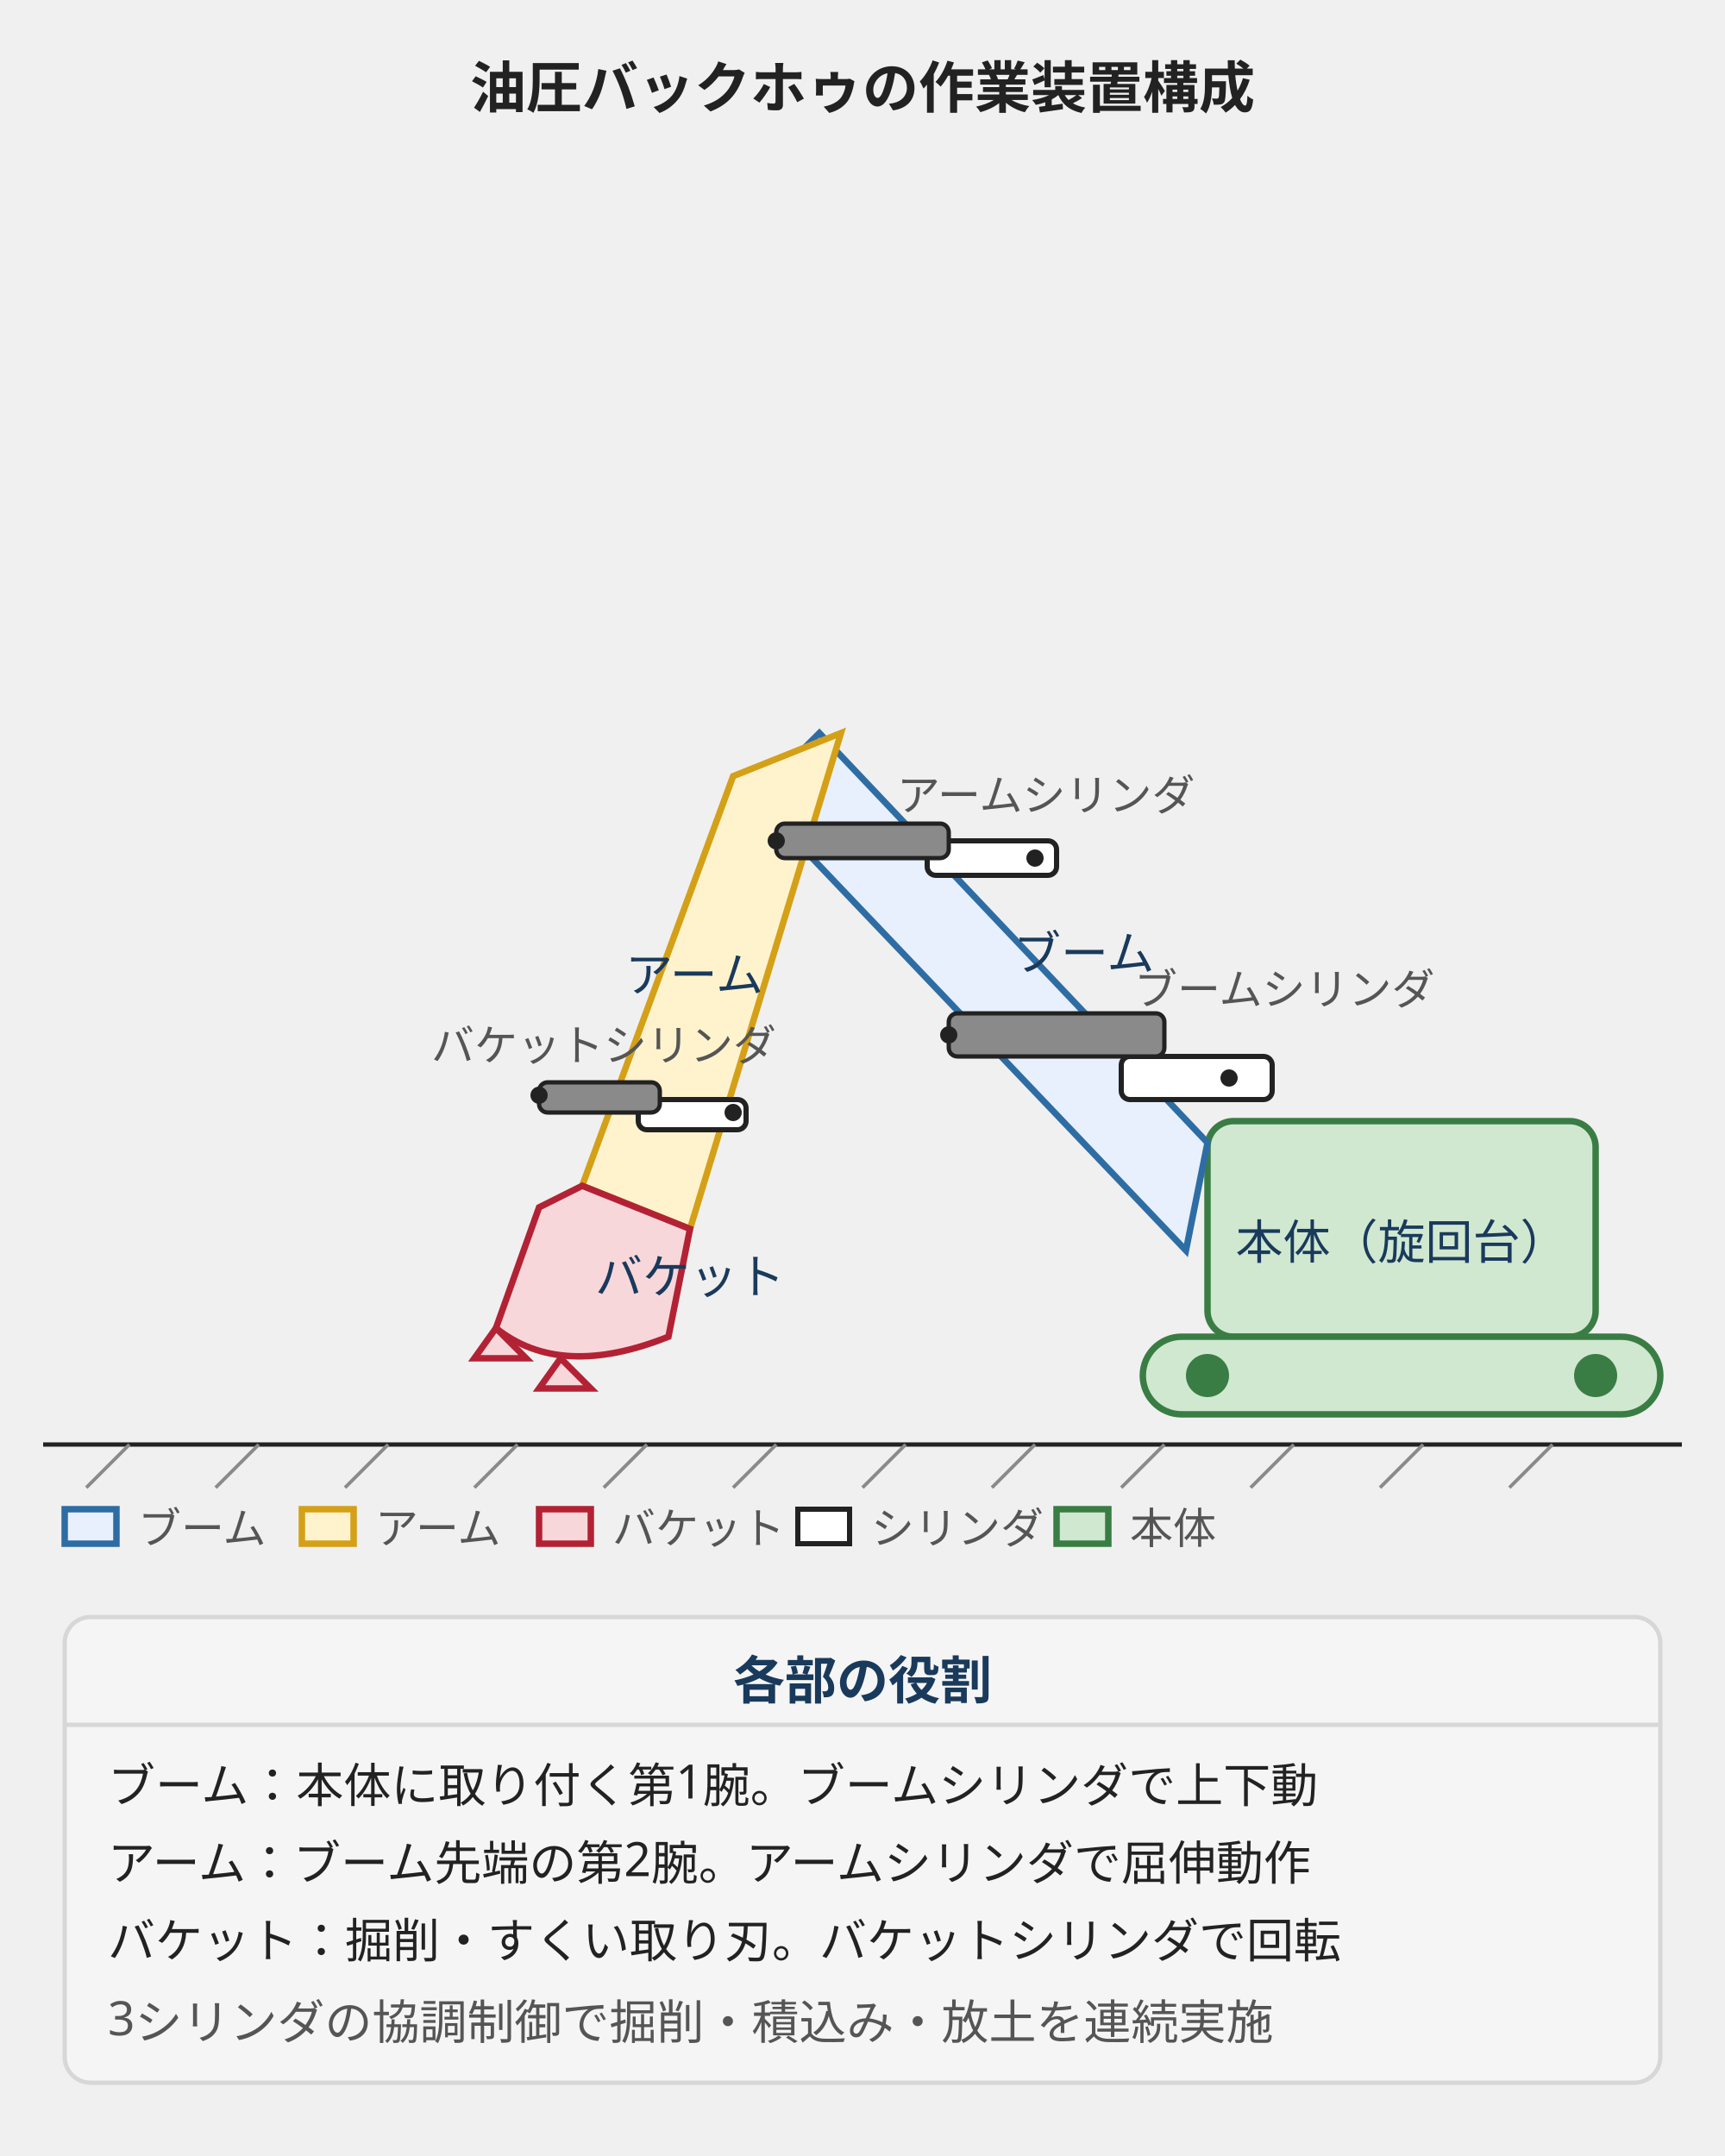
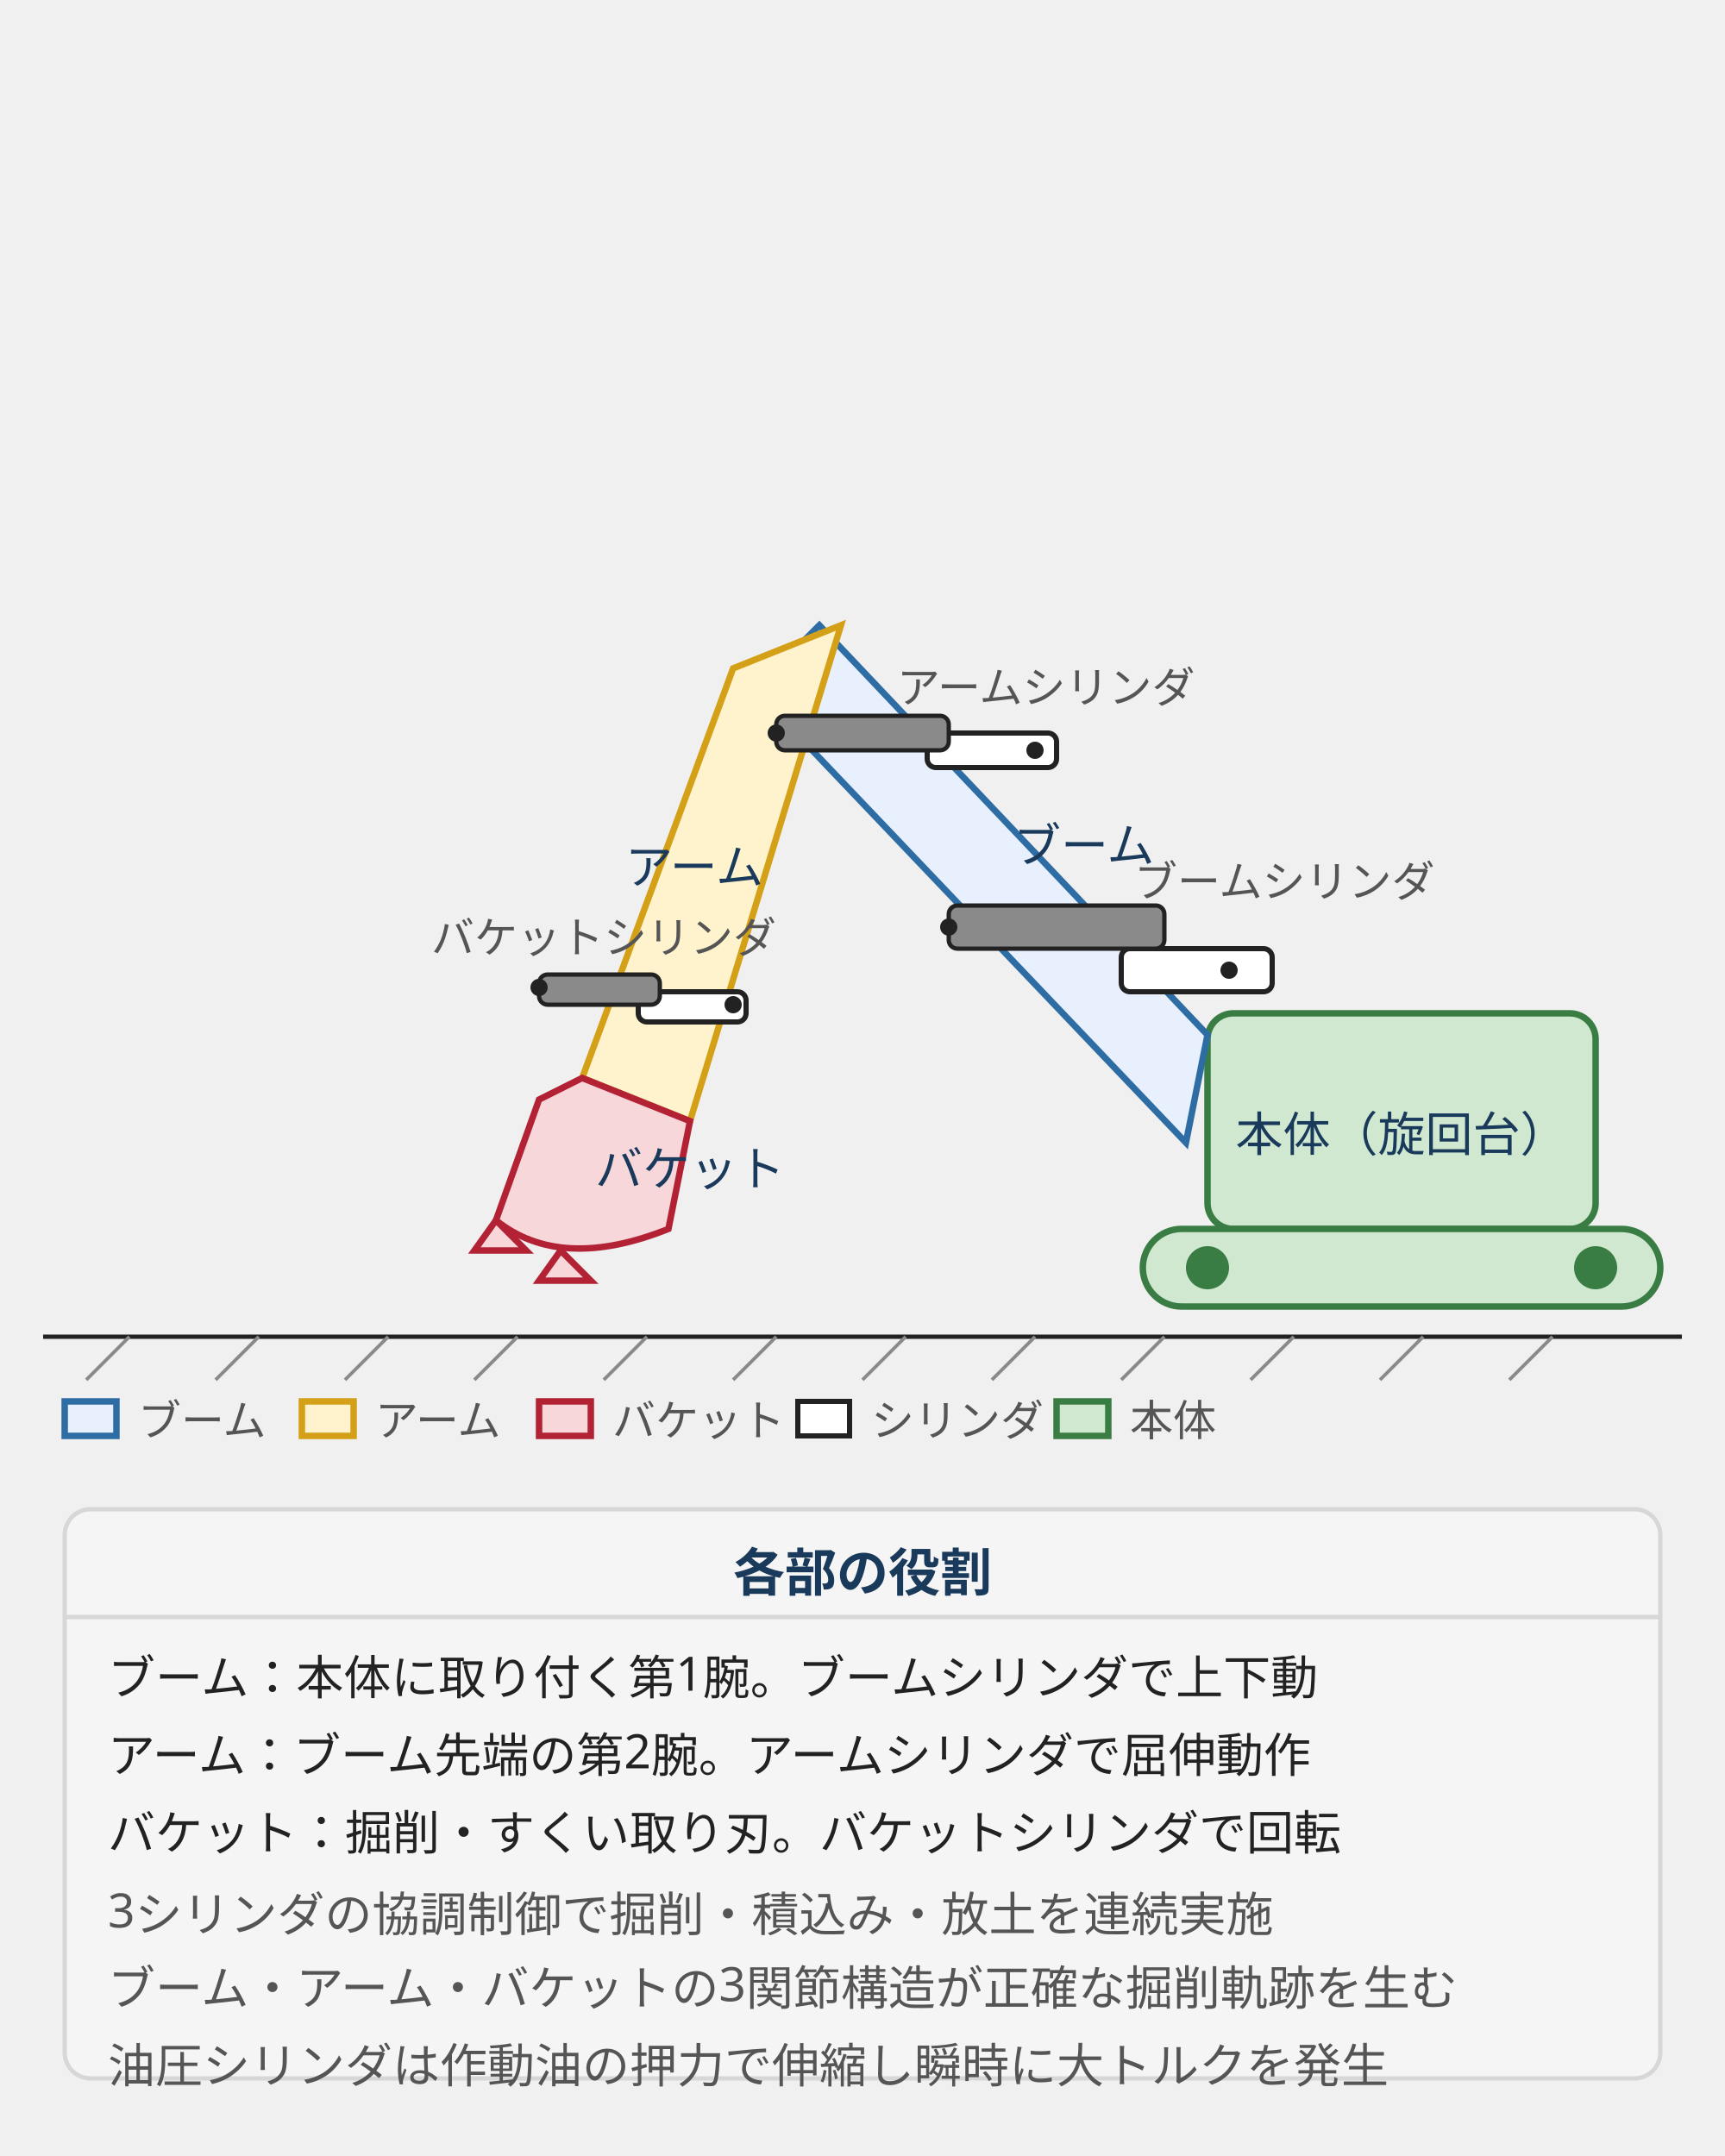
<svg xmlns="http://www.w3.org/2000/svg" viewBox="0 0 400 500" style="max-width:400px;width:100%" role="img" aria-label="油圧バックホゥの作業装置構成。ブーム・アーム・バケットとブームシリンダ・アームシリンダ・バケットシリンダの配置、および本体（旋回台）との接続を示す側面図">
  <style>
    text { font-family: "Hiragino Sans", "Yu Gothic", sans-serif; }
    .body { fill: #d0e8d0; stroke: #3a7d44; stroke-width: 1.5; }
    .boom { fill: #e8f0fe; stroke: #2e6da4; stroke-width: 1.5; }
    .arm { fill: #fff3cd; stroke: #d4a017; stroke-width: 1.5; }
    .bucket { fill: #f8d7da; stroke: #b22234; stroke-width: 1.5; }
    .cylinder { fill: #ffffff; stroke: #222; stroke-width: 1.2; }
    .piston { fill: #8a8a8a; stroke: #222; stroke-width: 1; }
    .pin { fill: #222; }
    .label { font-size: 11px; fill: #1a3a5c; }
    .annot { font-size: 10px; fill: #555; }
  </style>
-   <line x1="10" y1="335" x2="390" y2="335" stroke="#222" stroke-width="1" />
+   <line x1="10" y1="310" x2="390" y2="310" stroke="#222" stroke-width="1" />
  <g stroke="#8a8a8a" stroke-width="0.8">
-     <line x1="30" y1="335" x2="20" y2="345" />
-     <line x1="60" y1="335" x2="50" y2="345" />
-     <line x1="90" y1="335" x2="80" y2="345" />
-     <line x1="120" y1="335" x2="110" y2="345" />
-     <line x1="150" y1="335" x2="140" y2="345" />
-     <line x1="180" y1="335" x2="170" y2="345" />
-     <line x1="210" y1="335" x2="200" y2="345" />
-     <line x1="240" y1="335" x2="230" y2="345" />
-     <line x1="270" y1="335" x2="260" y2="345" />
-     <line x1="300" y1="335" x2="290" y2="345" />
-     <line x1="330" y1="335" x2="320" y2="345" />
-     <line x1="360" y1="335" x2="350" y2="345" />
+     <line x1="30" y1="310" x2="20" y2="320" />
+     <line x1="60" y1="310" x2="50" y2="320" />
+     <line x1="90" y1="310" x2="80" y2="320" />
+     <line x1="120" y1="310" x2="110" y2="320" />
+     <line x1="150" y1="310" x2="140" y2="320" />
+     <line x1="180" y1="310" x2="170" y2="320" />
+     <line x1="210" y1="310" x2="200" y2="320" />
+     <line x1="240" y1="310" x2="230" y2="320" />
+     <line x1="270" y1="310" x2="260" y2="320" />
+     <line x1="300" y1="310" x2="290" y2="320" />
+     <line x1="330" y1="310" x2="320" y2="320" />
+     <line x1="360" y1="310" x2="350" y2="320" />
  </g>
-   <rect x="280" y="260" width="90" height="50" rx="6" class="body" />
-   <text x="325" y="292" class="label" text-anchor="middle">本体（旋回台）</text>
-   <rect x="265" y="310" width="120" height="18" rx="9" class="body" />
-   <circle cx="280" cy="319" r="5" fill="#3a7d44" />
-   <circle cx="370" cy="319" r="5" fill="#3a7d44" />
-   <polygon points="280,265 190,170 175,185 275,290" class="boom" />
-   <text x="235" y="225" class="label">ブーム</text>
-   <rect x="260" y="245" width="35" height="10" rx="2" class="cylinder" />
-   <rect x="220" y="235" width="50" height="10" rx="2" class="piston" />
-   <circle cx="220" cy="240" r="2" class="pin" />
-   <circle cx="285" cy="250" r="2" class="pin" />
-   <text x="263" y="233" class="annot">ブームシリンダ</text>
-   <polygon points="195,170 170,180 135,275 160,285" class="arm" />
-   <text x="145" y="230" class="label">アーム</text>
-   <rect x="215" y="195" width="30" height="8" rx="2" class="cylinder" />
-   <rect x="180" y="191" width="40" height="8" rx="2" class="piston" />
-   <circle cx="180" cy="195" r="2" class="pin" />
-   <circle cx="240" cy="199" r="2" class="pin" />
-   <text x="208" y="188" class="annot">アームシリンダ</text>
-   <path d="M 135 275 L 160 285 L 155 310 Q 130 320 115 308 L 125 280 Z" class="bucket" />
-   <text x="138" y="300" class="label">バケット</text>
-   <polygon points="115,308 110,315 122,315" class="bucket" />
-   <polygon points="130,315 125,322 137,322" class="bucket" />
-   <rect x="148" y="255" width="25" height="7" rx="2" class="cylinder" />
-   <rect x="125" y="251" width="28" height="7" rx="2" class="piston" />
-   <circle cx="125" cy="254" r="2" class="pin" />
-   <circle cx="170" cy="258" r="2" class="pin" />
-   <text x="100" y="246" class="annot">バケットシリンダ</text>
-   <text x="200" y="25" font-size="13" fill="#222" text-anchor="middle" font-weight="bold">油圧バックホゥの作業装置構成</text>
-   <g transform="translate(15,358)">
+   <rect x="280" y="235" width="90" height="50" rx="6" class="body" />
+   <text x="325" y="267" class="label" text-anchor="middle">本体（旋回台）</text>
+   <rect x="265" y="285" width="120" height="18" rx="9" class="body" />
+   <circle cx="280" cy="294" r="5" fill="#3a7d44" />
+   <circle cx="370" cy="294" r="5" fill="#3a7d44" />
+   <polygon points="280,240 190,145 175,160 275,265" class="boom" />
+   <text x="235" y="200" class="label">ブーム</text>
+   <rect x="260" y="220" width="35" height="10" rx="2" class="cylinder" />
+   <rect x="220" y="210" width="50" height="10" rx="2" class="piston" />
+   <circle cx="220" cy="215" r="2" class="pin" />
+   <circle cx="285" cy="225" r="2" class="pin" />
+   <text x="263" y="208" class="annot">ブームシリンダ</text>
+   <polygon points="195,145 170,155 135,250 160,260" class="arm" />
+   <text x="145" y="205" class="label">アーム</text>
+   <rect x="215" y="170" width="30" height="8" rx="2" class="cylinder" />
+   <rect x="180" y="166" width="40" height="8" rx="2" class="piston" />
+   <circle cx="180" cy="170" r="2" class="pin" />
+   <circle cx="240" cy="174" r="2" class="pin" />
+   <text x="208" y="163" class="annot">アームシリンダ</text>
+   <path d="M 135 250 L 160 260 L 155 285 Q 130 295 115 283 L 125 255 Z" class="bucket" />
+   <text x="138" y="275" class="label">バケット</text>
+   <polygon points="115,283 110,290 122,290" class="bucket" />
+   <polygon points="130,290 125,297 137,297" class="bucket" />
+   <rect x="148" y="230" width="25" height="7" rx="2" class="cylinder" />
+   <rect x="125" y="226" width="28" height="7" rx="2" class="piston" />
+   <circle cx="125" cy="229" r="2" class="pin" />
+   <circle cx="170" cy="233" r="2" class="pin" />
+   <text x="100" y="221" class="annot">バケットシリンダ</text>
+   <g transform="translate(15,333)">
    <rect x="0" y="-8" width="12" height="8" class="boom" />
    <text x="17" y="0" class="annot">ブーム</text>
    <rect x="55" y="-8" width="12" height="8" class="arm" />
    <text x="72" y="0" class="annot">アーム</text>
    <rect x="110" y="-8" width="12" height="8" class="bucket" />
    <text x="127" y="0" class="annot">バケット</text>
    <rect x="170" y="-8" width="12" height="8" class="cylinder" />
    <text x="187" y="0" class="annot">シリンダ</text>
    <rect x="230" y="-8" width="12" height="8" class="body" />
    <text x="247" y="0" class="annot">本体</text>
  </g>
-   <rect x="15" y="375" width="370" height="108" rx="6" fill="#f5f5f5" stroke="#d7d7d7" stroke-width="1" />
-   <text x="200" y="394" font-size="12" fill="#1a3a5c" text-anchor="middle" font-weight="bold">各部の役割</text>
-   <line x1="15" y1="400" x2="385" y2="400" stroke="#d7d7d7" stroke-width="1" />
-   <text x="25" y="418" font-size="11" fill="#222">ブーム：本体に取り付く第1腕。ブームシリンダで上下動</text>
-   <text x="25" y="436" font-size="11" fill="#222">アーム：ブーム先端の第2腕。アームシリンダで屈伸動作</text>
-   <text x="25" y="454" font-size="11" fill="#222">バケット：掘削・すくい取り刃。バケットシリンダで回転</text>
-   <text x="25" y="472" font-size="11" fill="#555">3シリンダの協調制御で掘削・積込み・放土を連続実施</text>
+   <rect x="15" y="350" width="370" height="132" rx="6" fill="#f5f5f5" stroke="#d7d7d7" stroke-width="1" />
+   <text x="200" y="369" font-size="12" fill="#1a3a5c" text-anchor="middle" font-weight="bold">各部の役割</text>
+   <line x1="15" y1="375" x2="385" y2="375" stroke="#d7d7d7" stroke-width="1" />
+   <text x="25" y="393" font-size="11" fill="#222">ブーム：本体に取り付く第1腕。ブームシリンダで上下動</text>
+   <text x="25" y="411" font-size="11" fill="#222">アーム：ブーム先端の第2腕。アームシリンダで屈伸動作</text>
+   <text x="25" y="429" font-size="11" fill="#222">バケット：掘削・すくい取り刃。バケットシリンダで回転</text>
+   <text x="25" y="447" font-size="11" fill="#555">3シリンダの協調制御で掘削・積込み・放土を連続実施</text>
+   <text x="25" y="465" font-size="11" fill="#555">ブーム・アーム・バケットの3関節構造が正確な掘削軌跡を生む</text>
+   <text x="25" y="483" font-size="11" fill="#555">油圧シリンダは作動油の押力で伸縮し瞬時に大トルクを発生</text>
</svg>
